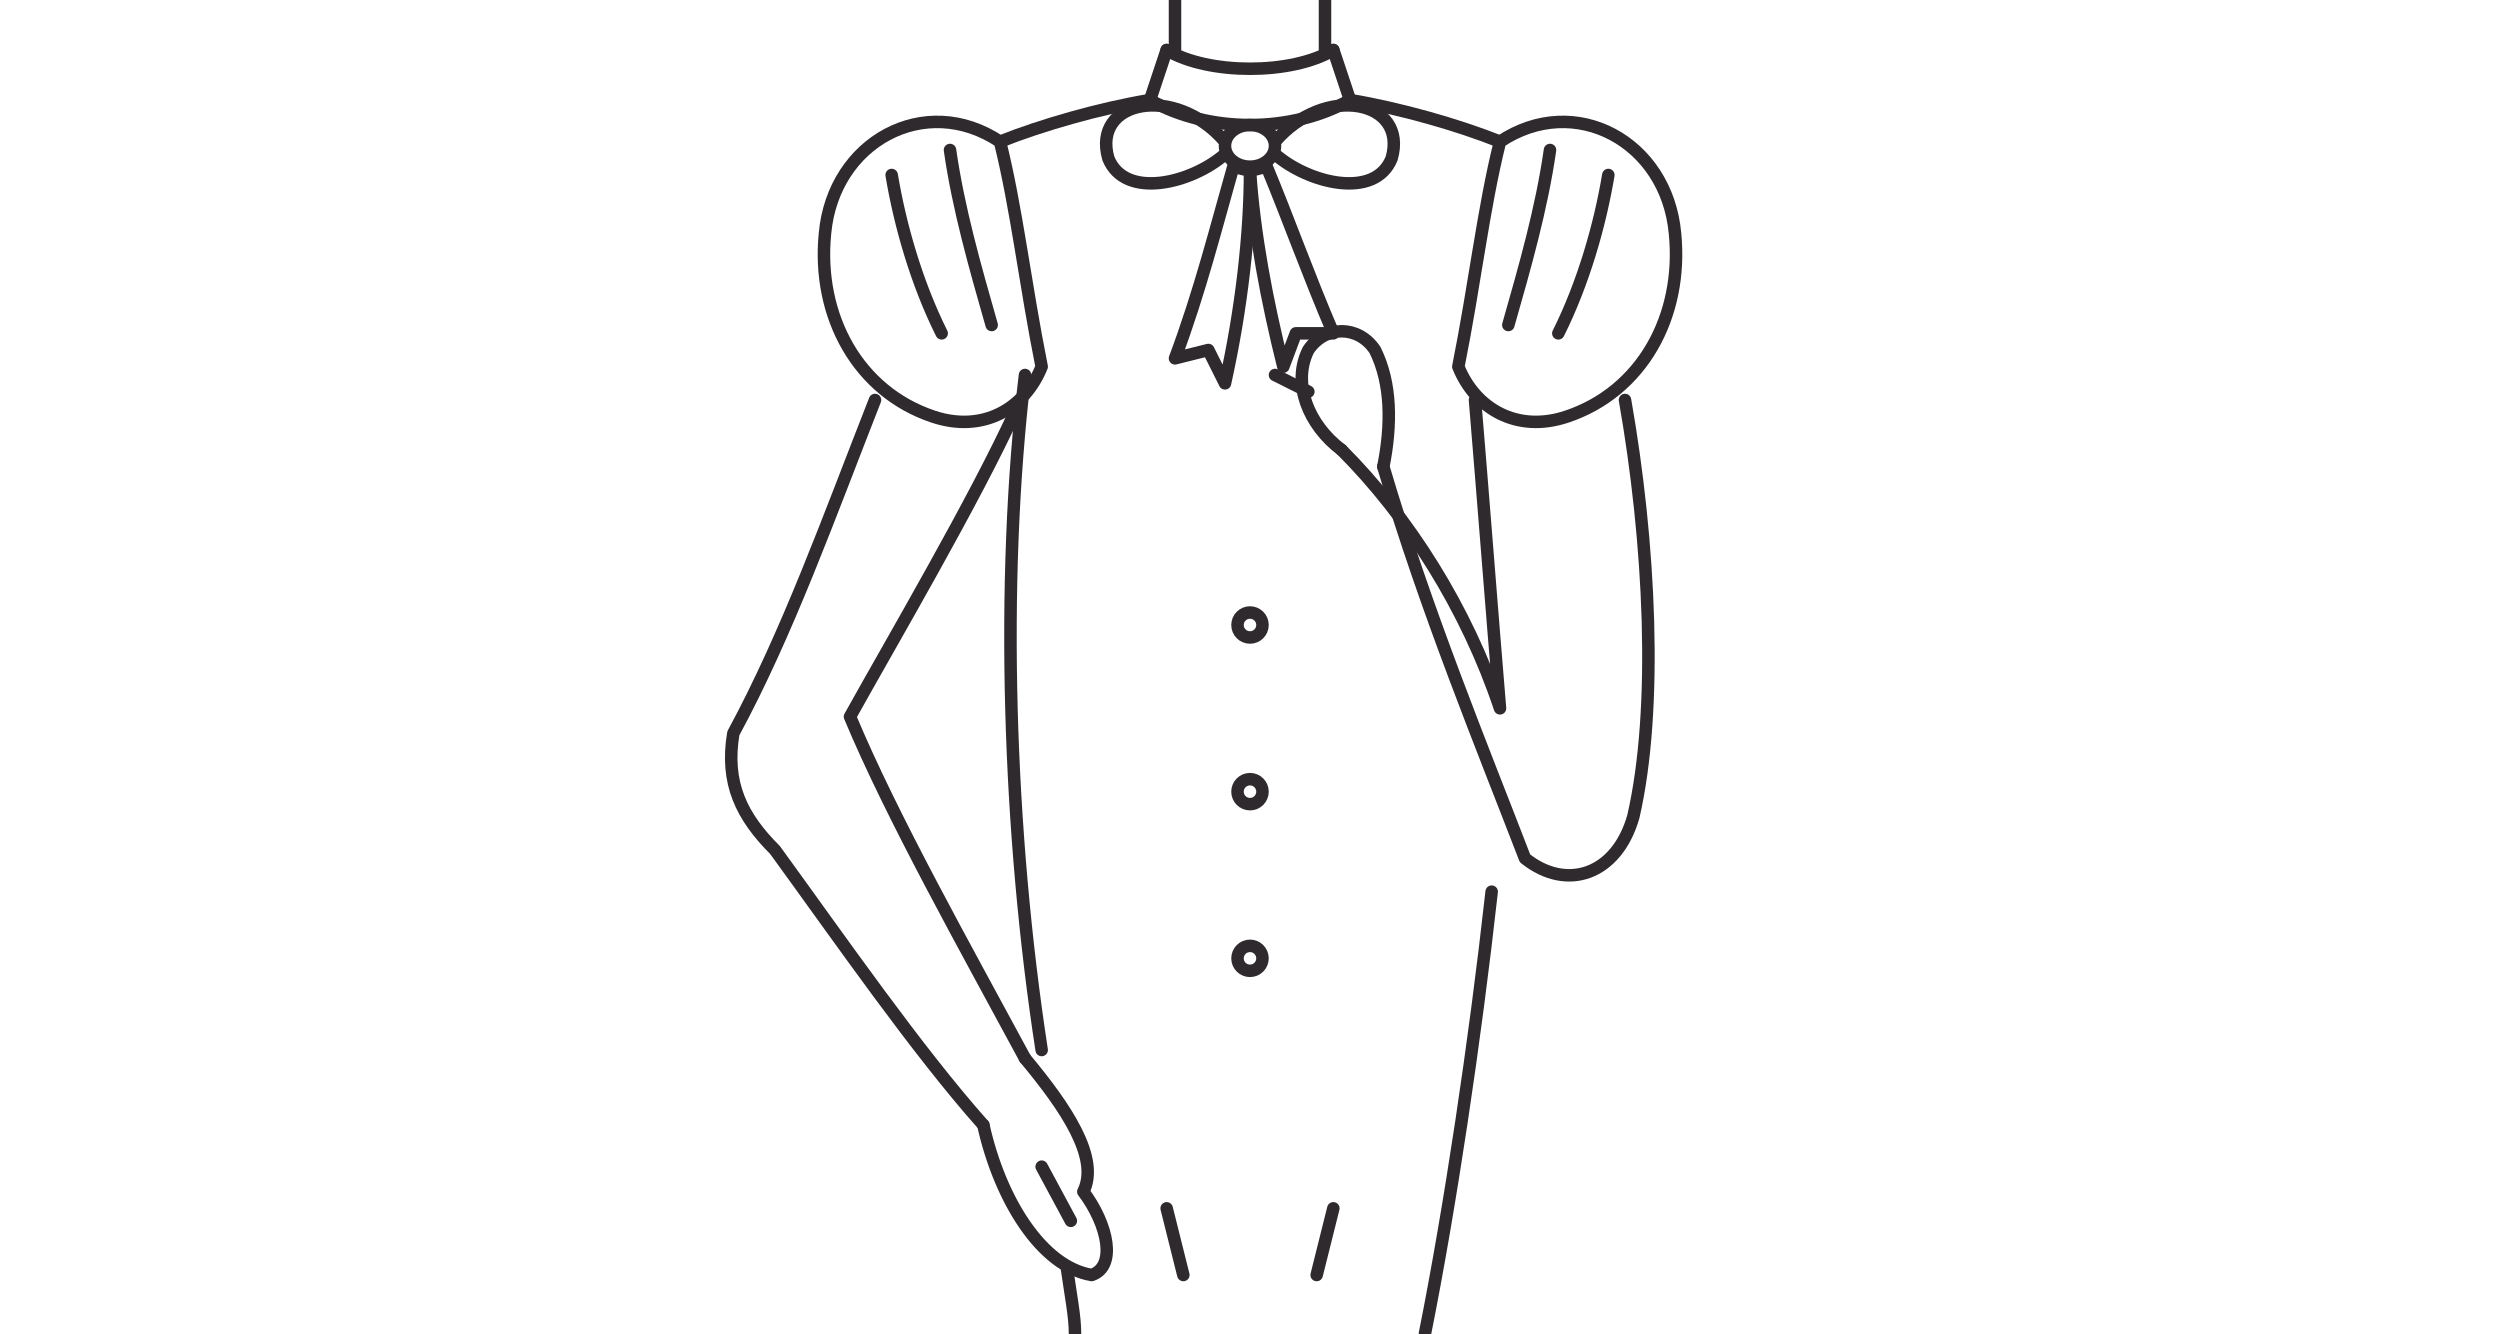
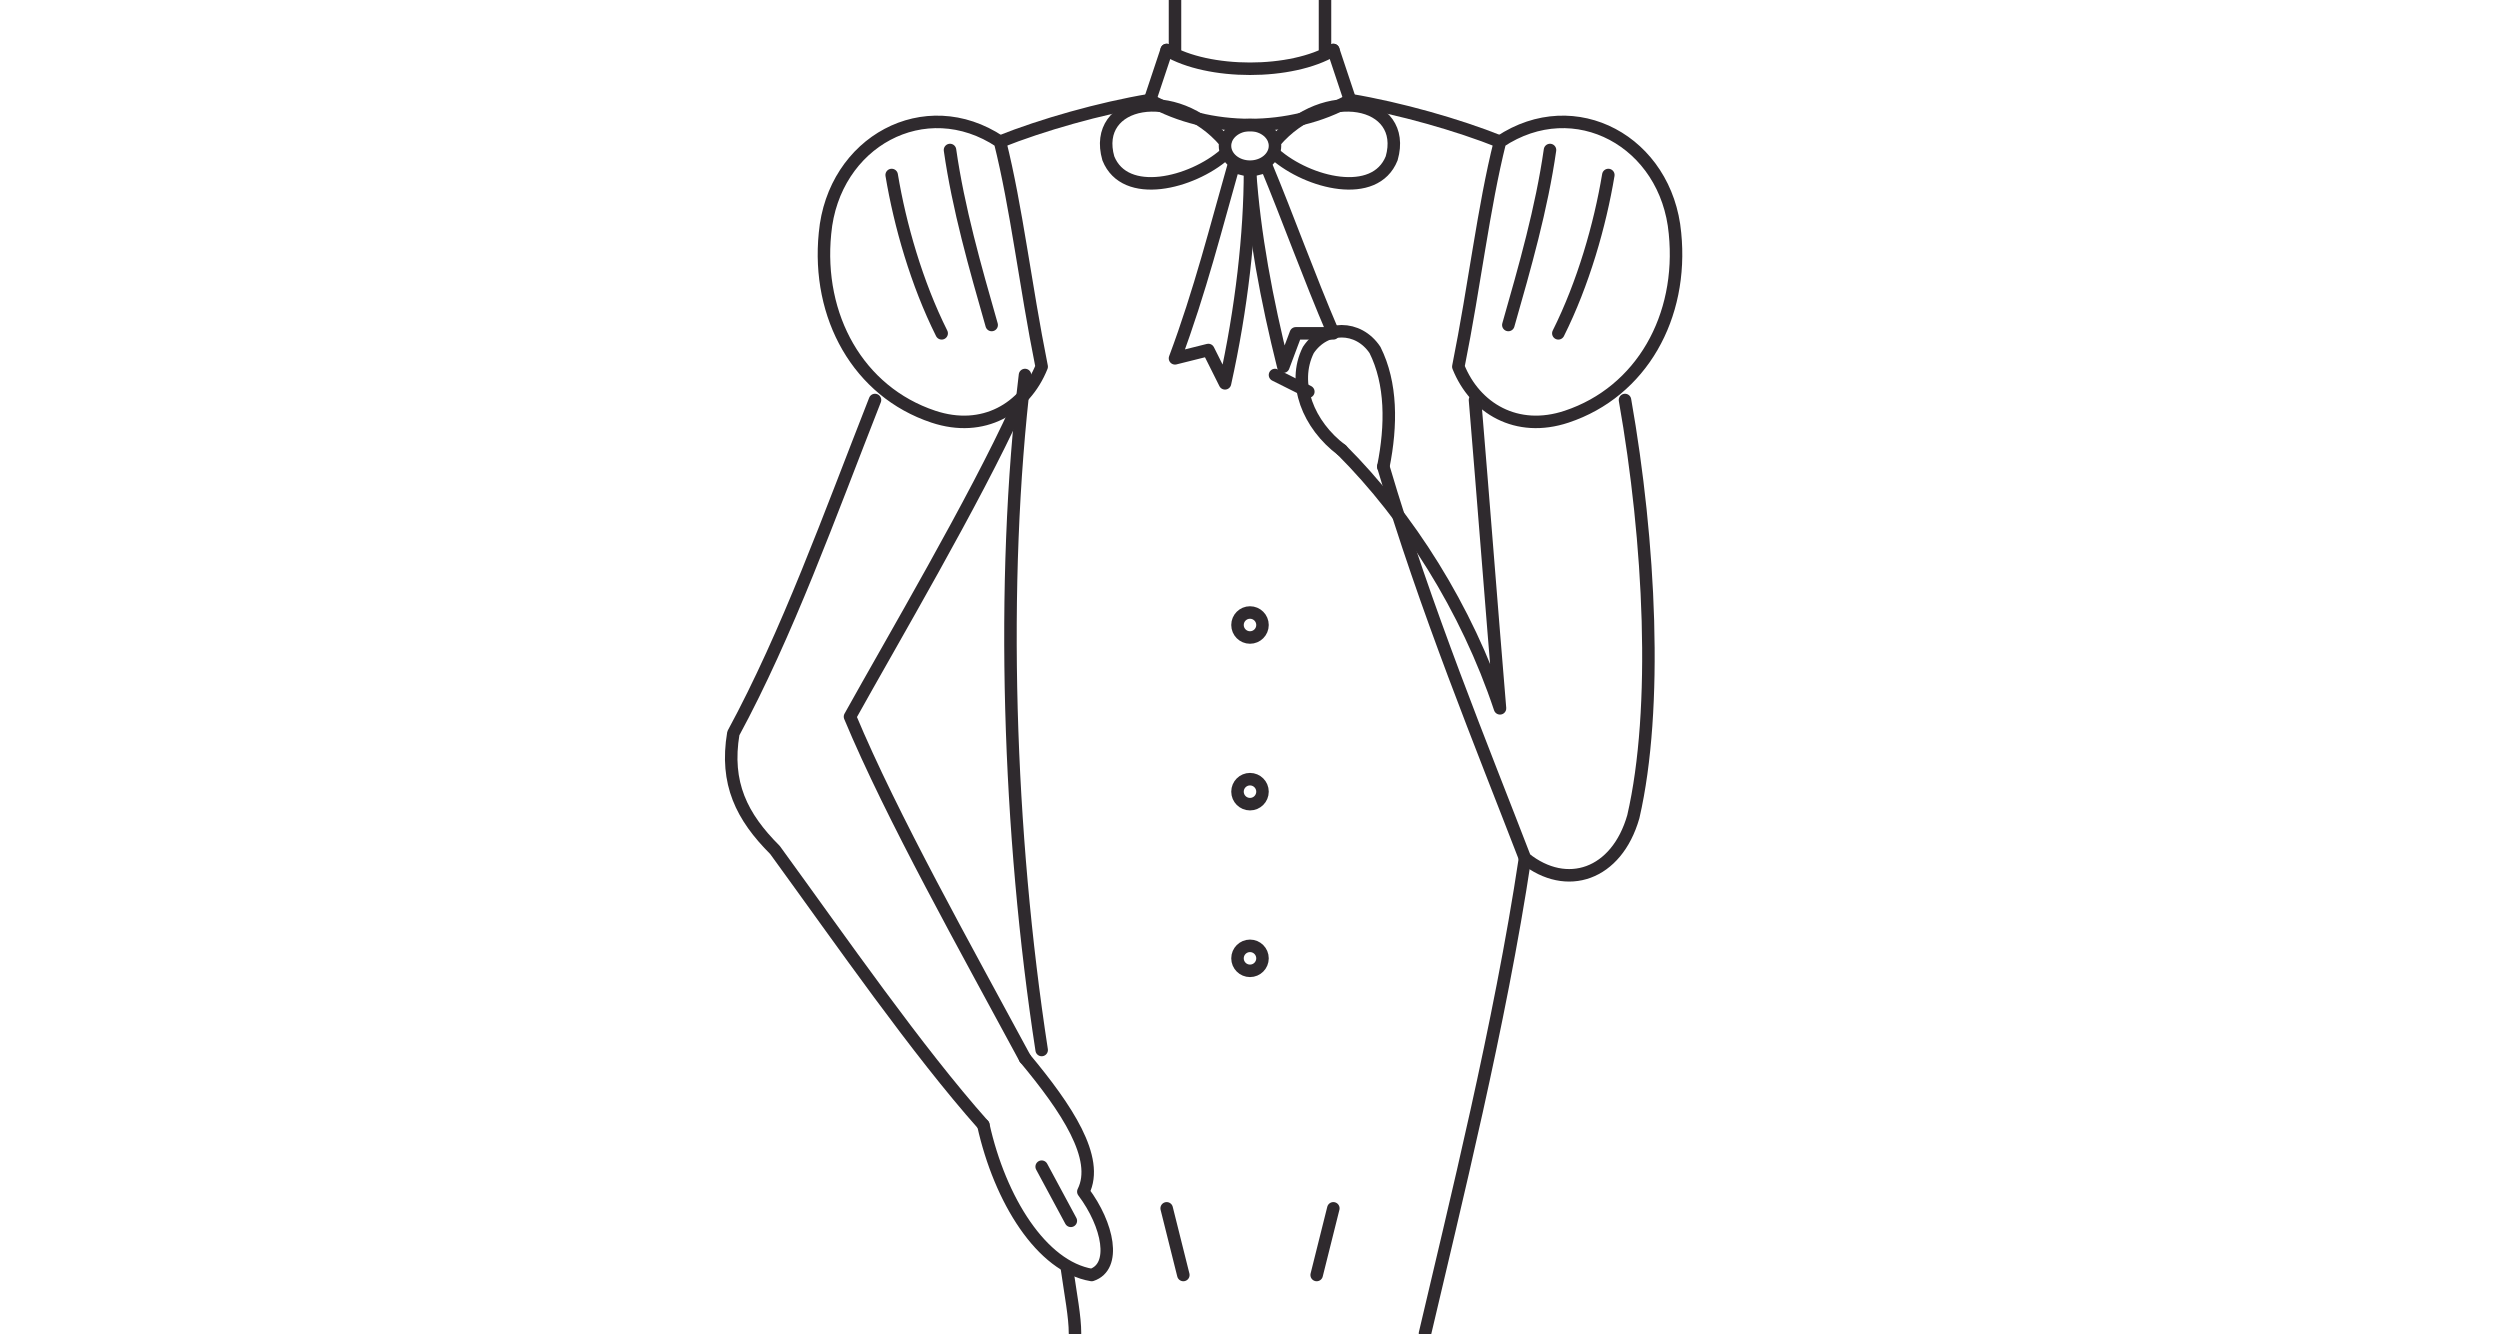
<svg xmlns="http://www.w3.org/2000/svg" viewBox="0 250 600 320" data-band="torso" data-name="Puff-sleeve blouse with bow" fill="none" stroke="#2F2A2E" stroke-width="3" stroke-linecap="round" stroke-linejoin="round">
  <path d="M282 250 L282 262" />
  <path d="M318 250 L318 262" />
  <path d="M280 262 L276 274" />
  <path d="M320 262 L324 274" />
  <path d="M276 274 C264 276 250 280 240 284" />
  <path d="M324 274 C336 276 350 280 360 284" />
  <path d="M240 284 C222 272 200 284 198 306 C196 326 206 344 224 350 C236 354 246 348 250 338 C246 318 244 300 240 284 Z" />
  <path d="M360 284 C378 272 400 284 402 306 C404 326 394 344 376 350 C364 354 354 348 350 338 C354 318 356 300 360 284 Z" />
-   <path d="M214 292 C216 304 220 318 226 330" />
-   <path d="M386 292 C384 304 380 318 374 330" />
-   <path d="M228 286 C230 300 234 314 238 328" />
-   <path d="M372 286 C370 300 366 314 362 328" />
+   <path d="M214 292 C216 304 220 318 226 330" data-detail="" />
+   <path d="M386 292 C384 304 380 318 374 330" data-detail="" />
+   <path d="M228 286 C230 300 234 314 238 328" data-detail="" />
+   <path d="M372 286 C370 300 366 314 362 328" data-detail="" />
  <path d="M280 262 C290 268 310 268 320 262" />
  <path d="M276 274 C290 282 310 282 324 274" />
  <ellipse cx="300" cy="285" rx="6" ry="5" />
  <path d="M294 284 C282 270 262 274 266 288 C270 298 286 294 294 287" />
  <path d="M306 284 C318 270 338 274 334 288 C330 298 314 294 306 287" />
  <path d="M296 290 C292 304 288 320 282 336 L290 334 L294 342 C298 324 300 306 300 291 Z" />
  <path d="M304 290 C309 302 314 316 320 330 L311 330 L308 338 C304 322 301 306 300 291 Z" />
  <path d="M210 346 C199 374 189 402 176 426 C174 438 178 446 186 454 C202 476 220 502 236 520" />
  <path d="M244 348 C234 370 214 404 204 422 C214 446 232 478 246 504" />
  <path d="M236 520 C240 538 250 554 262 556 C268 554 266 544 260 536 C264 528 256 516 246 504" />
-   <path d="M250 530 L257 543" />
+   <path d="M250 530 L257 543" data-detail="" />
  <path d="M246 340 C240 390 242 450 250 502" />
  <path d="M256 554 C257 561 258 566 258 570" />
  <path d="M390 346 C396 380 398 420 392 446 C388 460 376 464 366 456 C356 430 342 396 332 362" />
  <path d="M354 346 C356 370 358 396 360 420 C352 396 338 374 322 358" />
  <path d="M332 362 C334 352 334 342 330 334 C326 328 318 328 314 334 C310 342 314 352 322 358" />
-   <path d="M314 344 L306 340" />
-   <path d="M358 464 C354 500 348 540 342 570" />
-   <circle cx="300" cy="400" r="3" />
-   <circle cx="300" cy="440" r="3" />
-   <circle cx="300" cy="480" r="3" />
-   <path d="M280 540 L284 556" />
-   <path d="M320 540 L316 556" />
+   <path d="M314 344 L306 340" data-detail="" />
+   <path d="M366 456 C360 496 349 540 342 570" />
+   <circle cx="300" cy="400" r="3" data-detail="" />
+   <circle cx="300" cy="440" r="3" data-detail="" />
+   <circle cx="300" cy="480" r="3" data-detail="" />
+   <path d="M280 540 L284 556" data-detail="" />
+   <path d="M320 540 L316 556" data-detail="" />
</svg>
